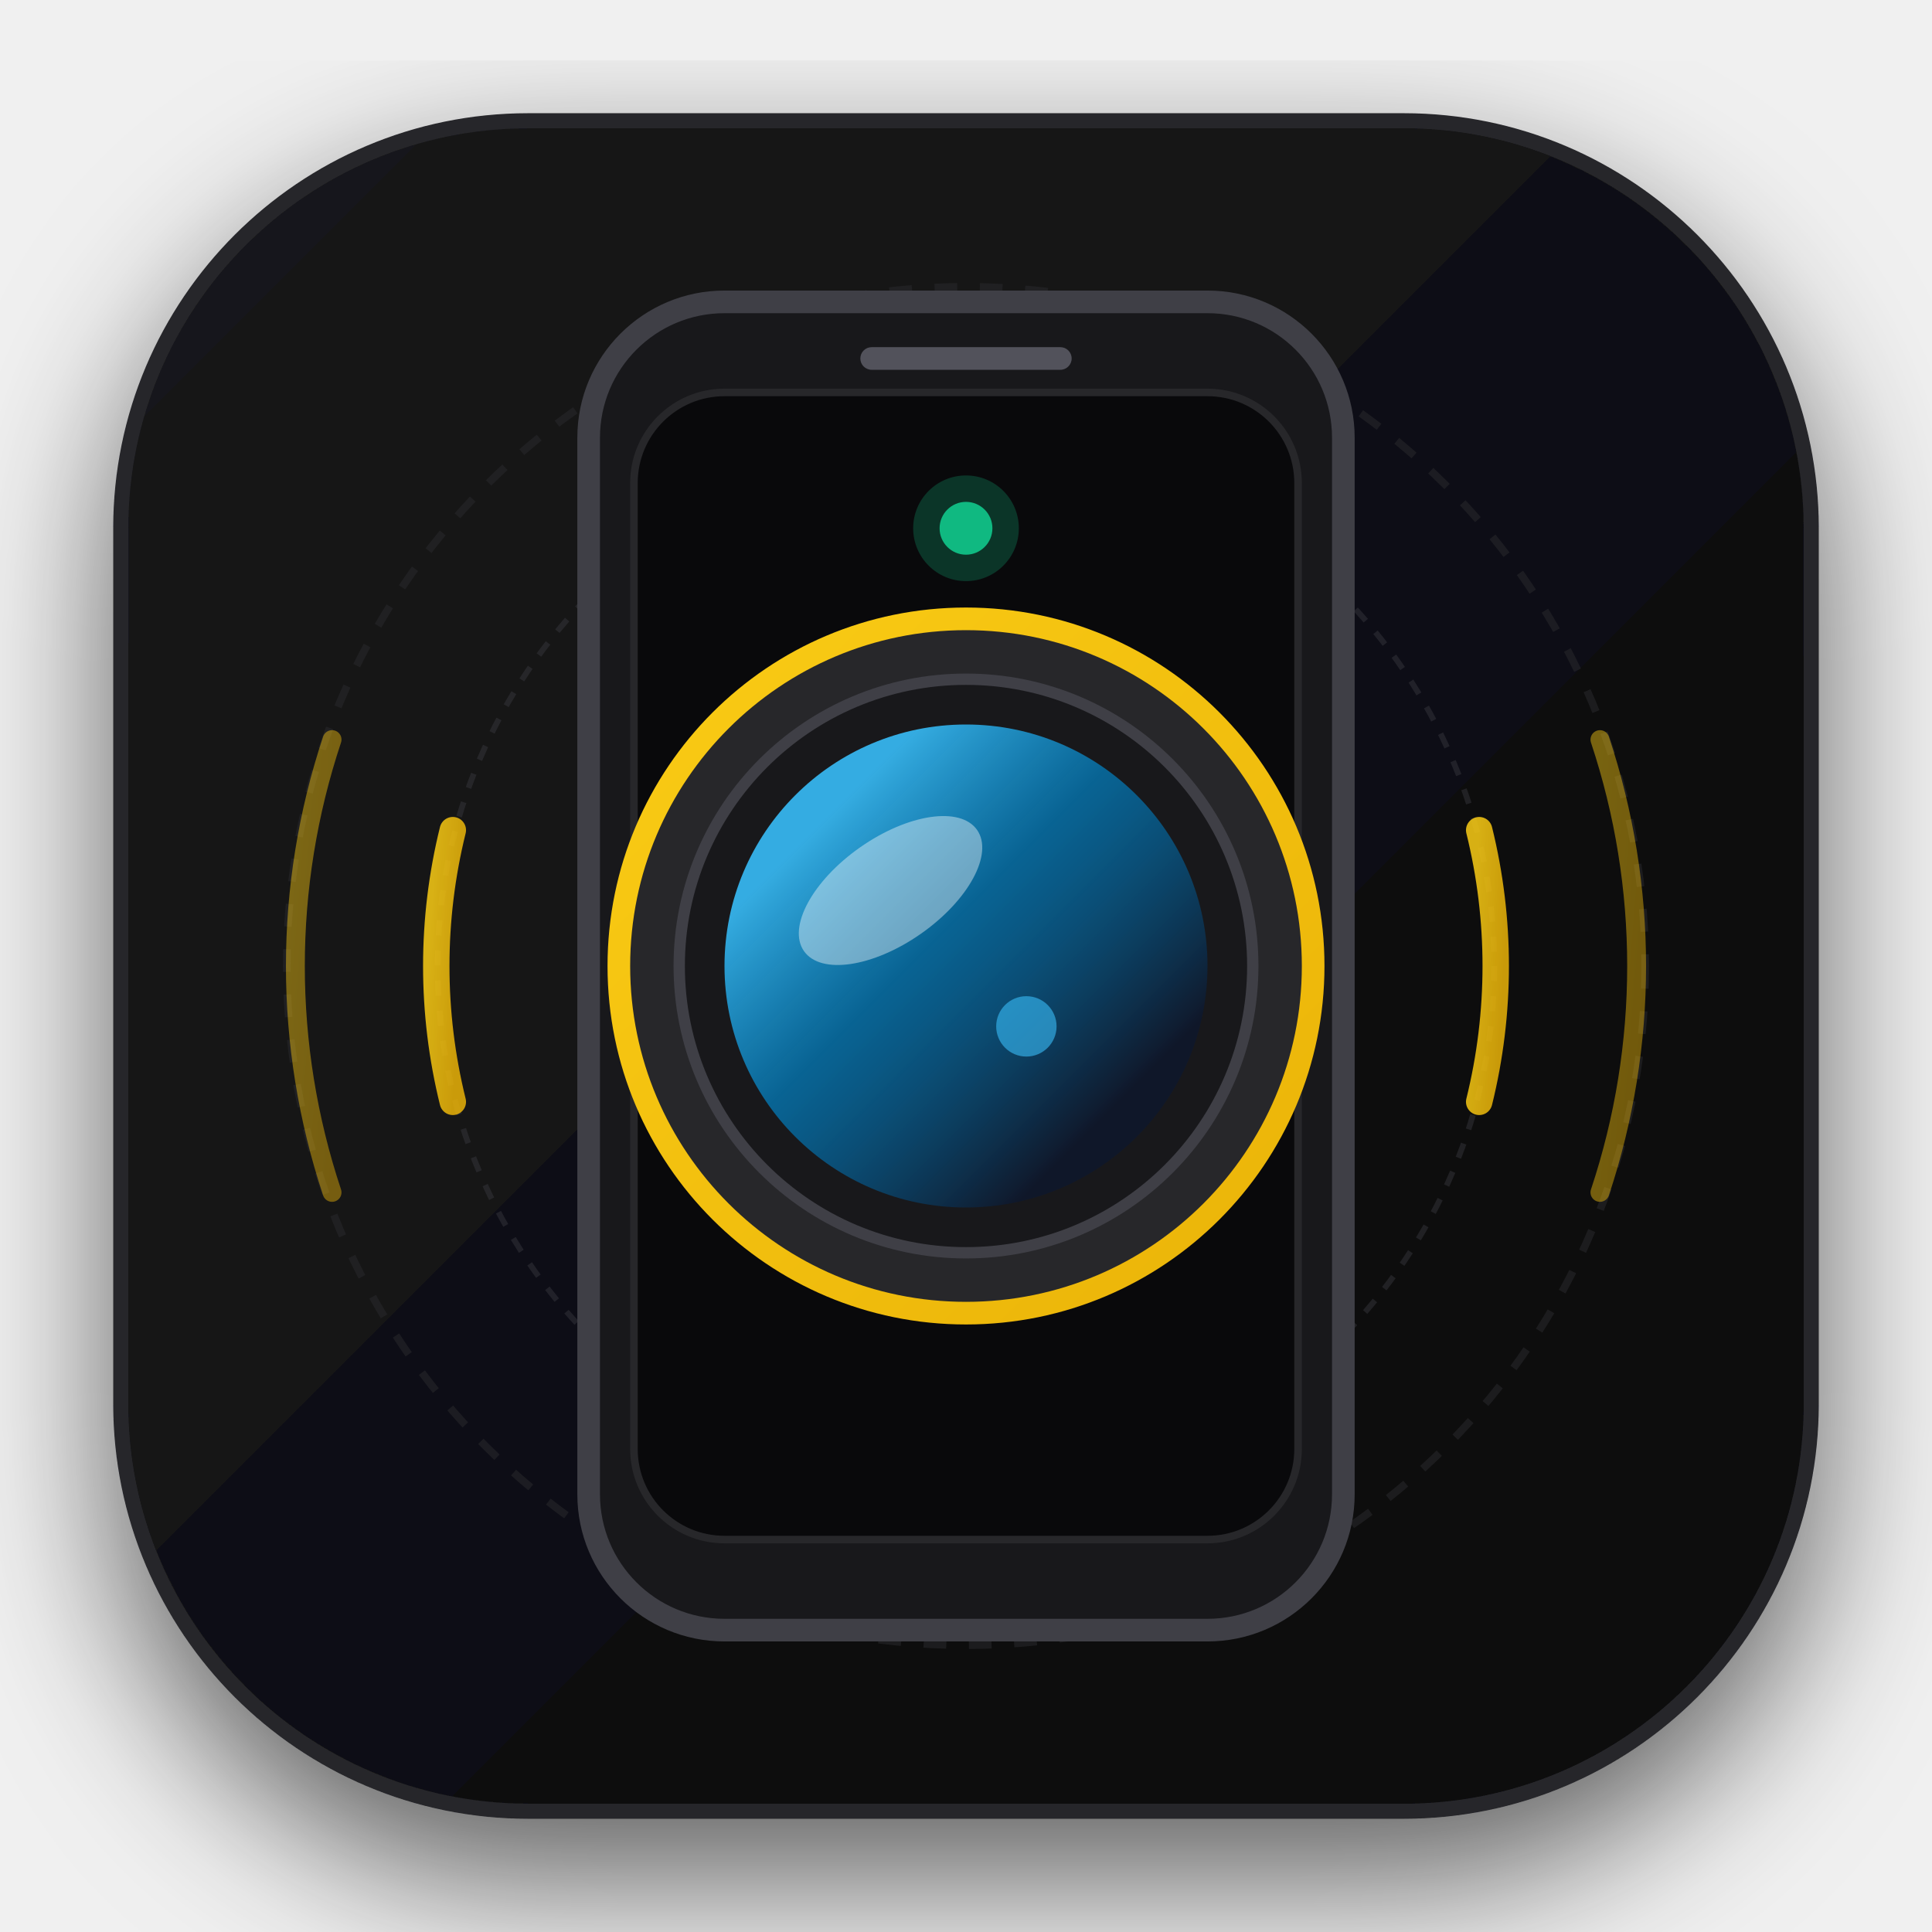
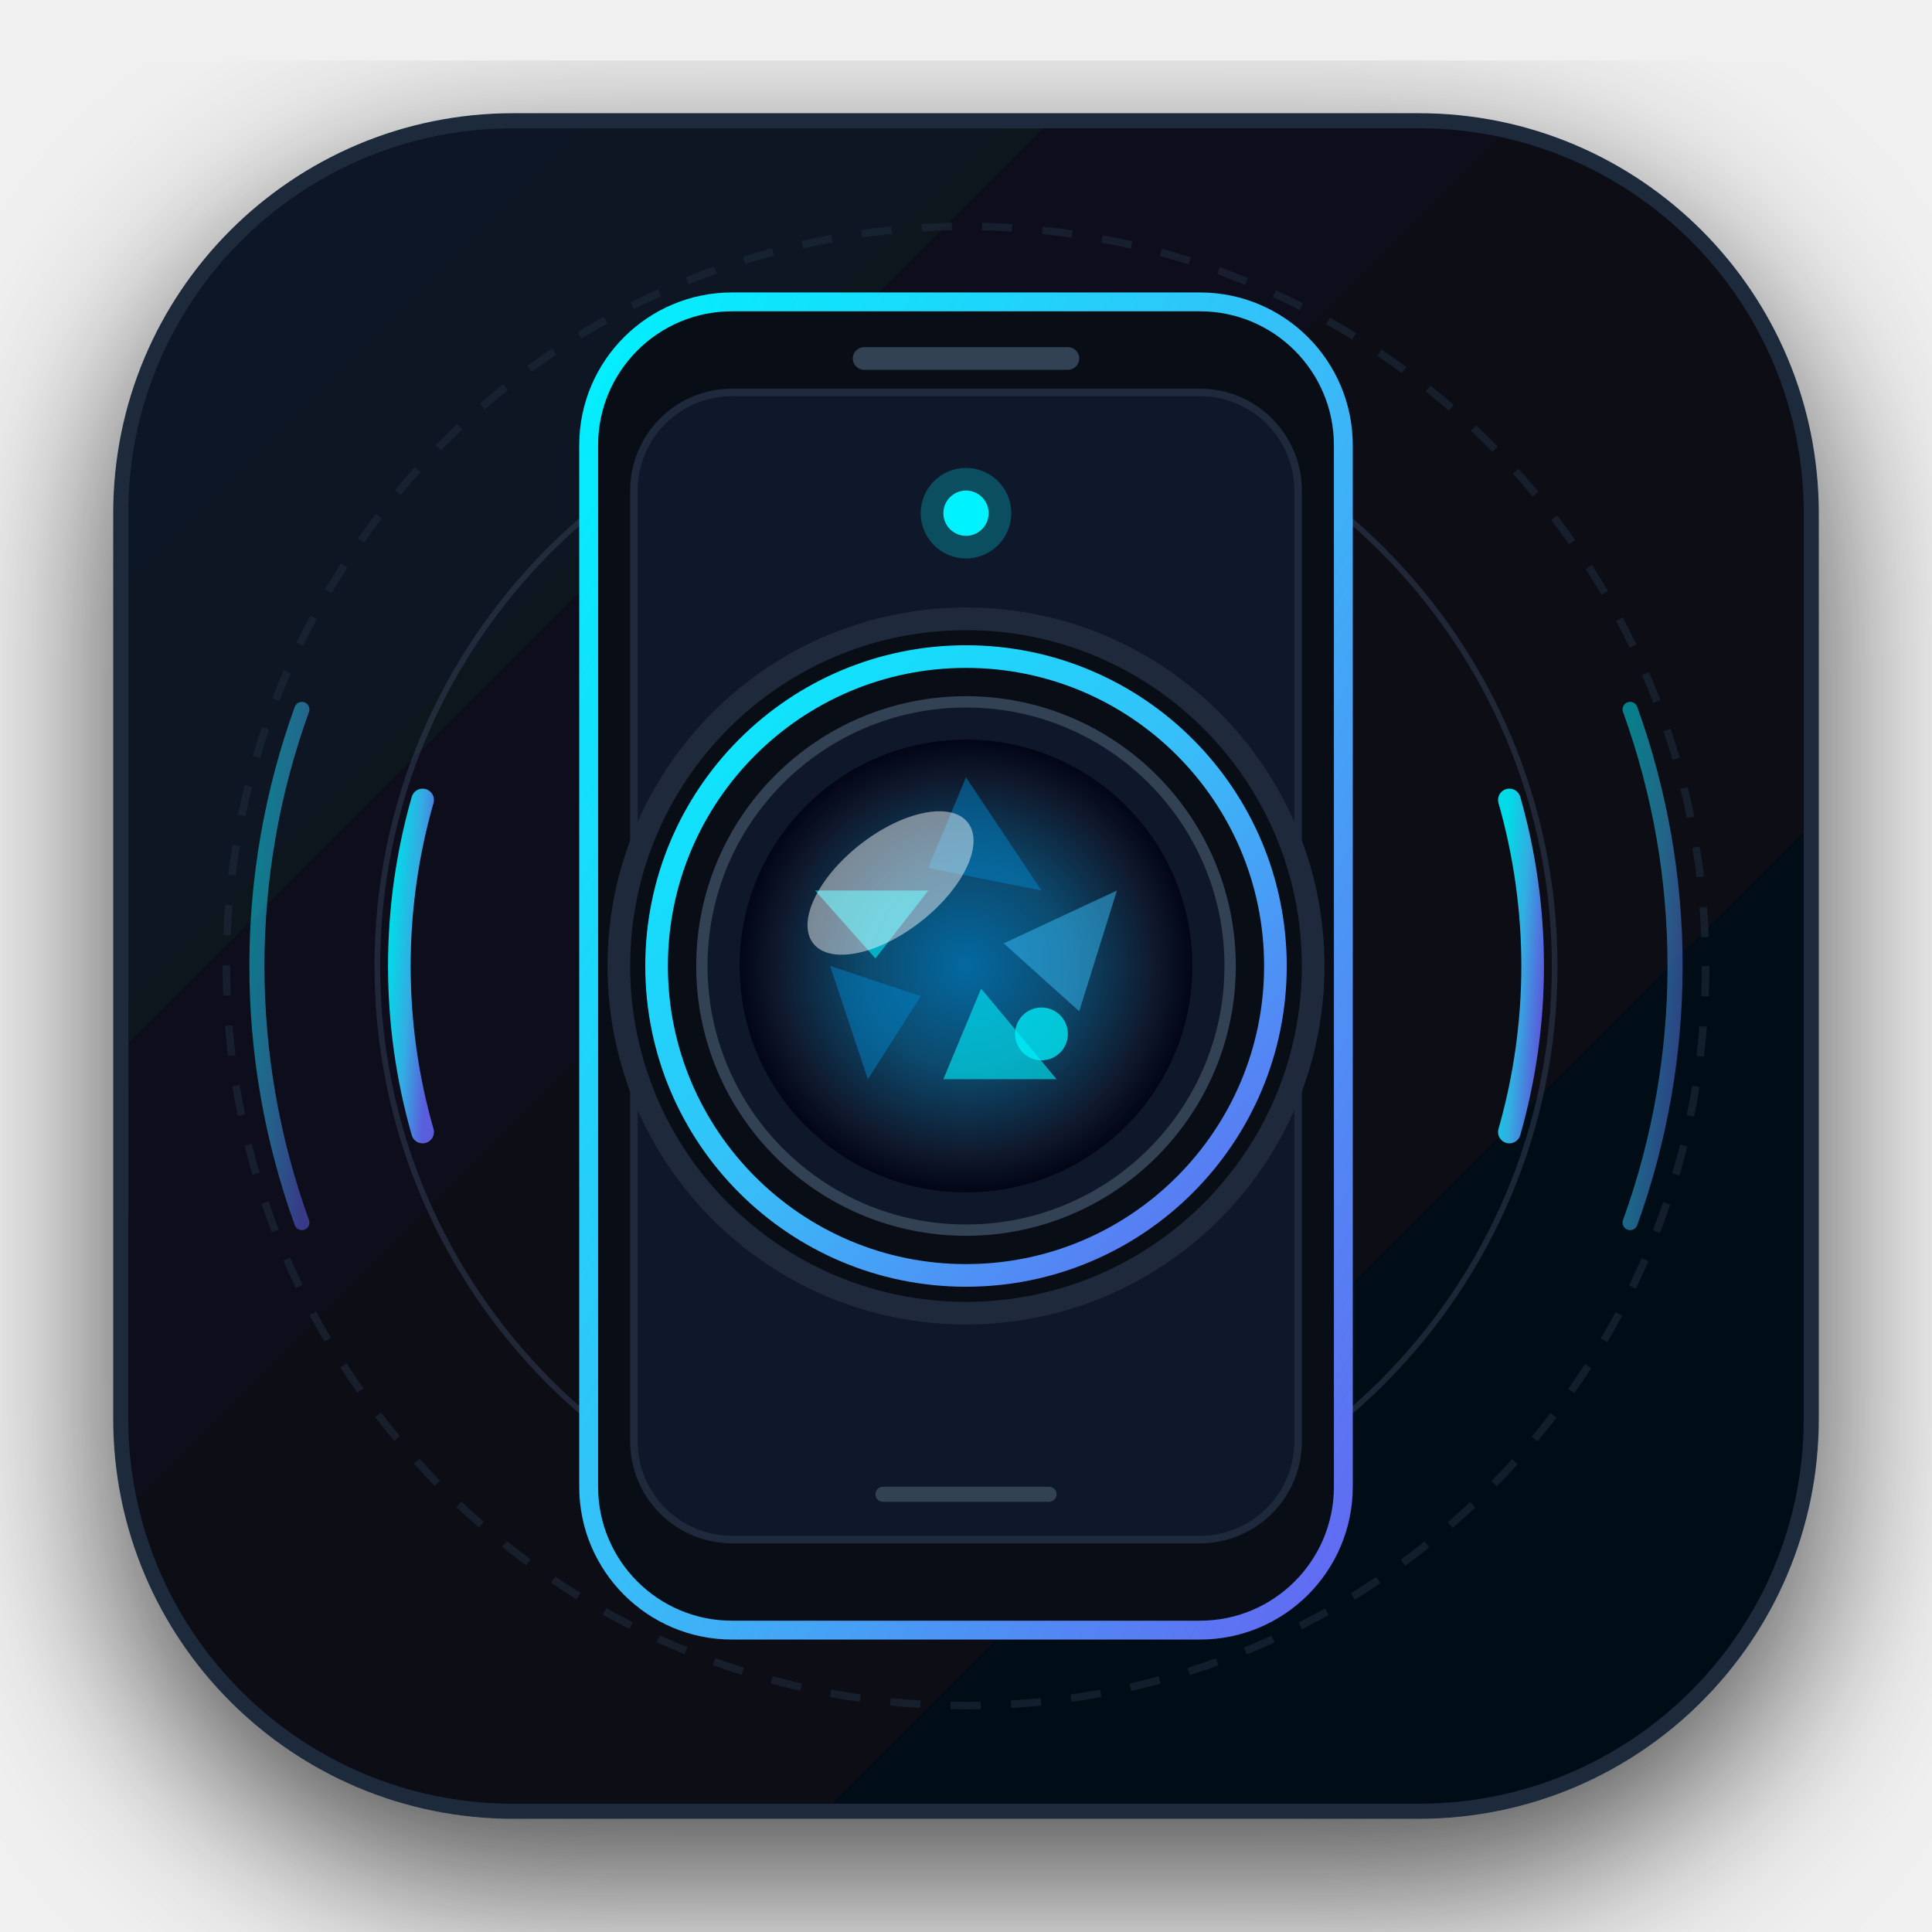
<svg xmlns="http://www.w3.org/2000/svg" viewBox="0 0 512 512" width="100%" height="100%">
  <defs>
    <linearGradient id="bgGrad" x1="0%" y1="0%" x2="100%" y2="100%">
-       <stop offset="0%" stop-color="#18181B" />
-       <stop offset="100%" stop-color="#09090B" />
+       <stop offset="0%" stop-color="#0F172A" />
+       <stop offset="50%" stop-color="#090D16" />
+       <stop offset="100%" stop-color="#030712" />
    </linearGradient>
-     <linearGradient id="accentGrad" x1="0%" y1="0%" x2="100%" y2="100%">
-       <stop offset="0%" stop-color="#FACC15" />
-       <stop offset="100%" stop-color="#EAB308" />
+     <linearGradient id="cyberGrad" x1="0%" y1="0%" x2="100%" y2="100%">
+       <stop offset="0%" stop-color="#00F2FE" />
+       <stop offset="50%" stop-color="#38BDF8" />
+       <stop offset="100%" stop-color="#6366F1" />
    </linearGradient>
-     <linearGradient id="lensGlass" x1="20%" y1="20%" x2="80%" y2="80%">
-       <stop offset="0%" stop-color="#38BDF8" stop-opacity="0.9" />
-       <stop offset="40%" stop-color="#0284C7" stop-opacity="0.7" />
-       <stop offset="100%" stop-color="#0F172A" stop-opacity="0.95" />
+     <linearGradient id="blueGrad" x1="0%" y1="100%" x2="100%" y2="0%">
+       <stop offset="0%" stop-color="#0284C7" />
+       <stop offset="100%" stop-color="#00F2FE" />
    </linearGradient>
-     <filter id="dropShadow" x="-10%" y="-10%" width="130%" height="130%">
-       <feDropShadow dx="0" dy="16" stdDeviation="20" flood-color="#000000" flood-opacity="0.6" />
+     <radialGradient id="lensCore" cx="50%" cy="50%" r="50%">
+       <stop offset="0%" stop-color="#0369A1" />
+       <stop offset="45%" stop-color="#0C4A6E" />
+       <stop offset="85%" stop-color="#0F172A" />
+       <stop offset="100%" stop-color="#020617" />
+     </radialGradient>
+     <filter id="neonGlow" x="-20%" y="-20%" width="140%" height="140%">
+       <feGaussianBlur stdDeviation="12" result="blur" />
+       <feComposite in="SourceGraphic" in2="blur" operator="over" />
    </filter>
-     <radialGradient id="ringGlow" cx="50%" cy="50%" r="50%">
-       <stop offset="70%" stop-color="#FACC15" stop-opacity="0" />
-       <stop offset="95%" stop-color="#FACC15" stop-opacity="0.4" />
-       <stop offset="100%" stop-color="#FACC15" stop-opacity="0" />
-     </radialGradient>
+     <filter id="iconShadow" x="-10%" y="-10%" width="120%" height="120%">
+       <feDropShadow dx="0" dy="16" stdDeviation="24" flood-color="#000000" flood-opacity="0.7" />
+     </filter>
  </defs>
-   <rect x="32" y="32" width="448" height="448" rx="108" fill="url(#bgGrad)" stroke="#27272A" stroke-width="4" filter="url(#dropShadow)" />
-   <circle cx="256" cy="256" r="180" fill="none" stroke="#27272A" stroke-width="2" stroke-dasharray="6,6" opacity="0.6" />
-   <circle cx="256" cy="256" r="140" fill="none" stroke="#3F3F46" stroke-width="1.5" stroke-dasharray="4,4" opacity="0.4" />
-   <rect x="156" y="80" width="200" height="352" rx="36" fill="#18181B" stroke="#3F3F46" stroke-width="6" />
-   <rect x="168" y="104" width="176" height="304" rx="24" fill="#09090B" stroke="#27272A" stroke-width="2" />
-   <rect x="228" y="92" width="56" height="6" rx="3" fill="#52525B" />
-   <circle cx="256" cy="256" r="92" fill="#27272A" stroke="url(#accentGrad)" stroke-width="6" />
-   <circle cx="256" cy="256" r="76" fill="#18181B" stroke="#3F3F46" stroke-width="3" />
-   <circle cx="256" cy="256" r="64" fill="url(#lensGlass)" />
-   <ellipse cx="236" cy="236" rx="28" ry="14" transform="rotate(-35 236 236)" fill="#FFFFFF" opacity="0.4" />
-   <circle cx="272" cy="272" r="8" fill="#38BDF8" opacity="0.6" />
-   <path d="M 120 220 A 150 150 0 0 0 120 292" fill="none" stroke="url(#accentGrad)" stroke-width="7" stroke-linecap="round" opacity="0.85" />
-   <path d="M 88 196 A 190 190 0 0 0 88 316" fill="none" stroke="url(#accentGrad)" stroke-width="5" stroke-linecap="round" opacity="0.45" />
-   <path d="M 392 220 A 150 150 0 0 1 392 292" fill="none" stroke="url(#accentGrad)" stroke-width="7" stroke-linecap="round" opacity="0.85" />
-   <path d="M 424 196 A 190 190 0 0 1 424 316" fill="none" stroke="url(#accentGrad)" stroke-width="5" stroke-linecap="round" opacity="0.45" />
-   <circle cx="256" cy="140" r="7" fill="#10B981" />
-   <circle cx="256" cy="140" r="14" fill="#10B981" opacity="0.25" />
+   <rect x="32" y="32" width="448" height="448" rx="104" fill="url(#bgGrad)" stroke="#1E293B" stroke-width="4" filter="url(#iconShadow)" />
+   <circle cx="256" cy="256" r="196" fill="none" stroke="#1E293B" stroke-width="2" stroke-dasharray="8 8" opacity="0.6" />
+   <circle cx="256" cy="256" r="156" fill="none" stroke="#334155" stroke-width="1.5" opacity="0.5" />
+   <path d="M 112 212 A 160 160 0 0 0 112 300" fill="none" stroke="url(#cyberGrad)" stroke-width="6" stroke-linecap="round" opacity="0.9" />
+   <path d="M 80 188 A 200 200 0 0 0 80 324" fill="none" stroke="url(#cyberGrad)" stroke-width="4" stroke-linecap="round" opacity="0.5" />
+   <path d="M 400 212 A 160 160 0 0 1 400 300" fill="none" stroke="url(#cyberGrad)" stroke-width="6" stroke-linecap="round" opacity="0.9" />
+   <path d="M 432 188 A 200 200 0 0 1 432 324" fill="none" stroke="url(#cyberGrad)" stroke-width="4" stroke-linecap="round" opacity="0.5" />
+   <rect x="156" y="80" width="200" height="352" rx="38" fill="#090D16" stroke="url(#cyberGrad)" stroke-width="5" />
+   <rect x="168" y="104" width="176" height="304" rx="26" fill="#0F172A" stroke="#1E293B" stroke-width="2" />
+   <rect x="226" y="92" width="60" height="6" rx="3" fill="#334155" />
+   <rect x="232" y="394" width="48" height="4" rx="2" fill="#334155" />
+   <circle cx="256" cy="256" r="92" fill="#090D16" stroke="#1E293B" stroke-width="6" />
+   <circle cx="256" cy="256" r="82" fill="none" stroke="url(#cyberGrad)" stroke-width="6" />
+   <circle cx="256" cy="256" r="70" fill="#0F172A" stroke="#334155" stroke-width="3" />
+   <circle cx="256" cy="256" r="60" fill="url(#lensCore)" />
+   <polygon points="256,206 276,236 246,230" fill="#0284C7" opacity="0.5" />
+   <polygon points="296,236 286,268 266,250" fill="#38BDF8" opacity="0.5" />
+   <polygon points="280,286 250,286 260,262" fill="#00F2FE" opacity="0.6" />
+   <polygon points="230,286 220,256 244,264" fill="#0284C7" opacity="0.5" />
+   <polygon points="216,236 246,236 232,254" fill="#00F2FE" opacity="0.6" />
+   <ellipse cx="236" cy="234" rx="26" ry="13" transform="rotate(-38 236 234)" fill="#FFFFFF" opacity="0.45" />
+   <circle cx="276" cy="274" r="7" fill="#00F2FE" opacity="0.75" />
+   <circle cx="256" cy="136" r="6" fill="#00F2FE" />
+   <circle cx="256" cy="136" r="12" fill="#00F2FE" opacity="0.25" />
</svg>
